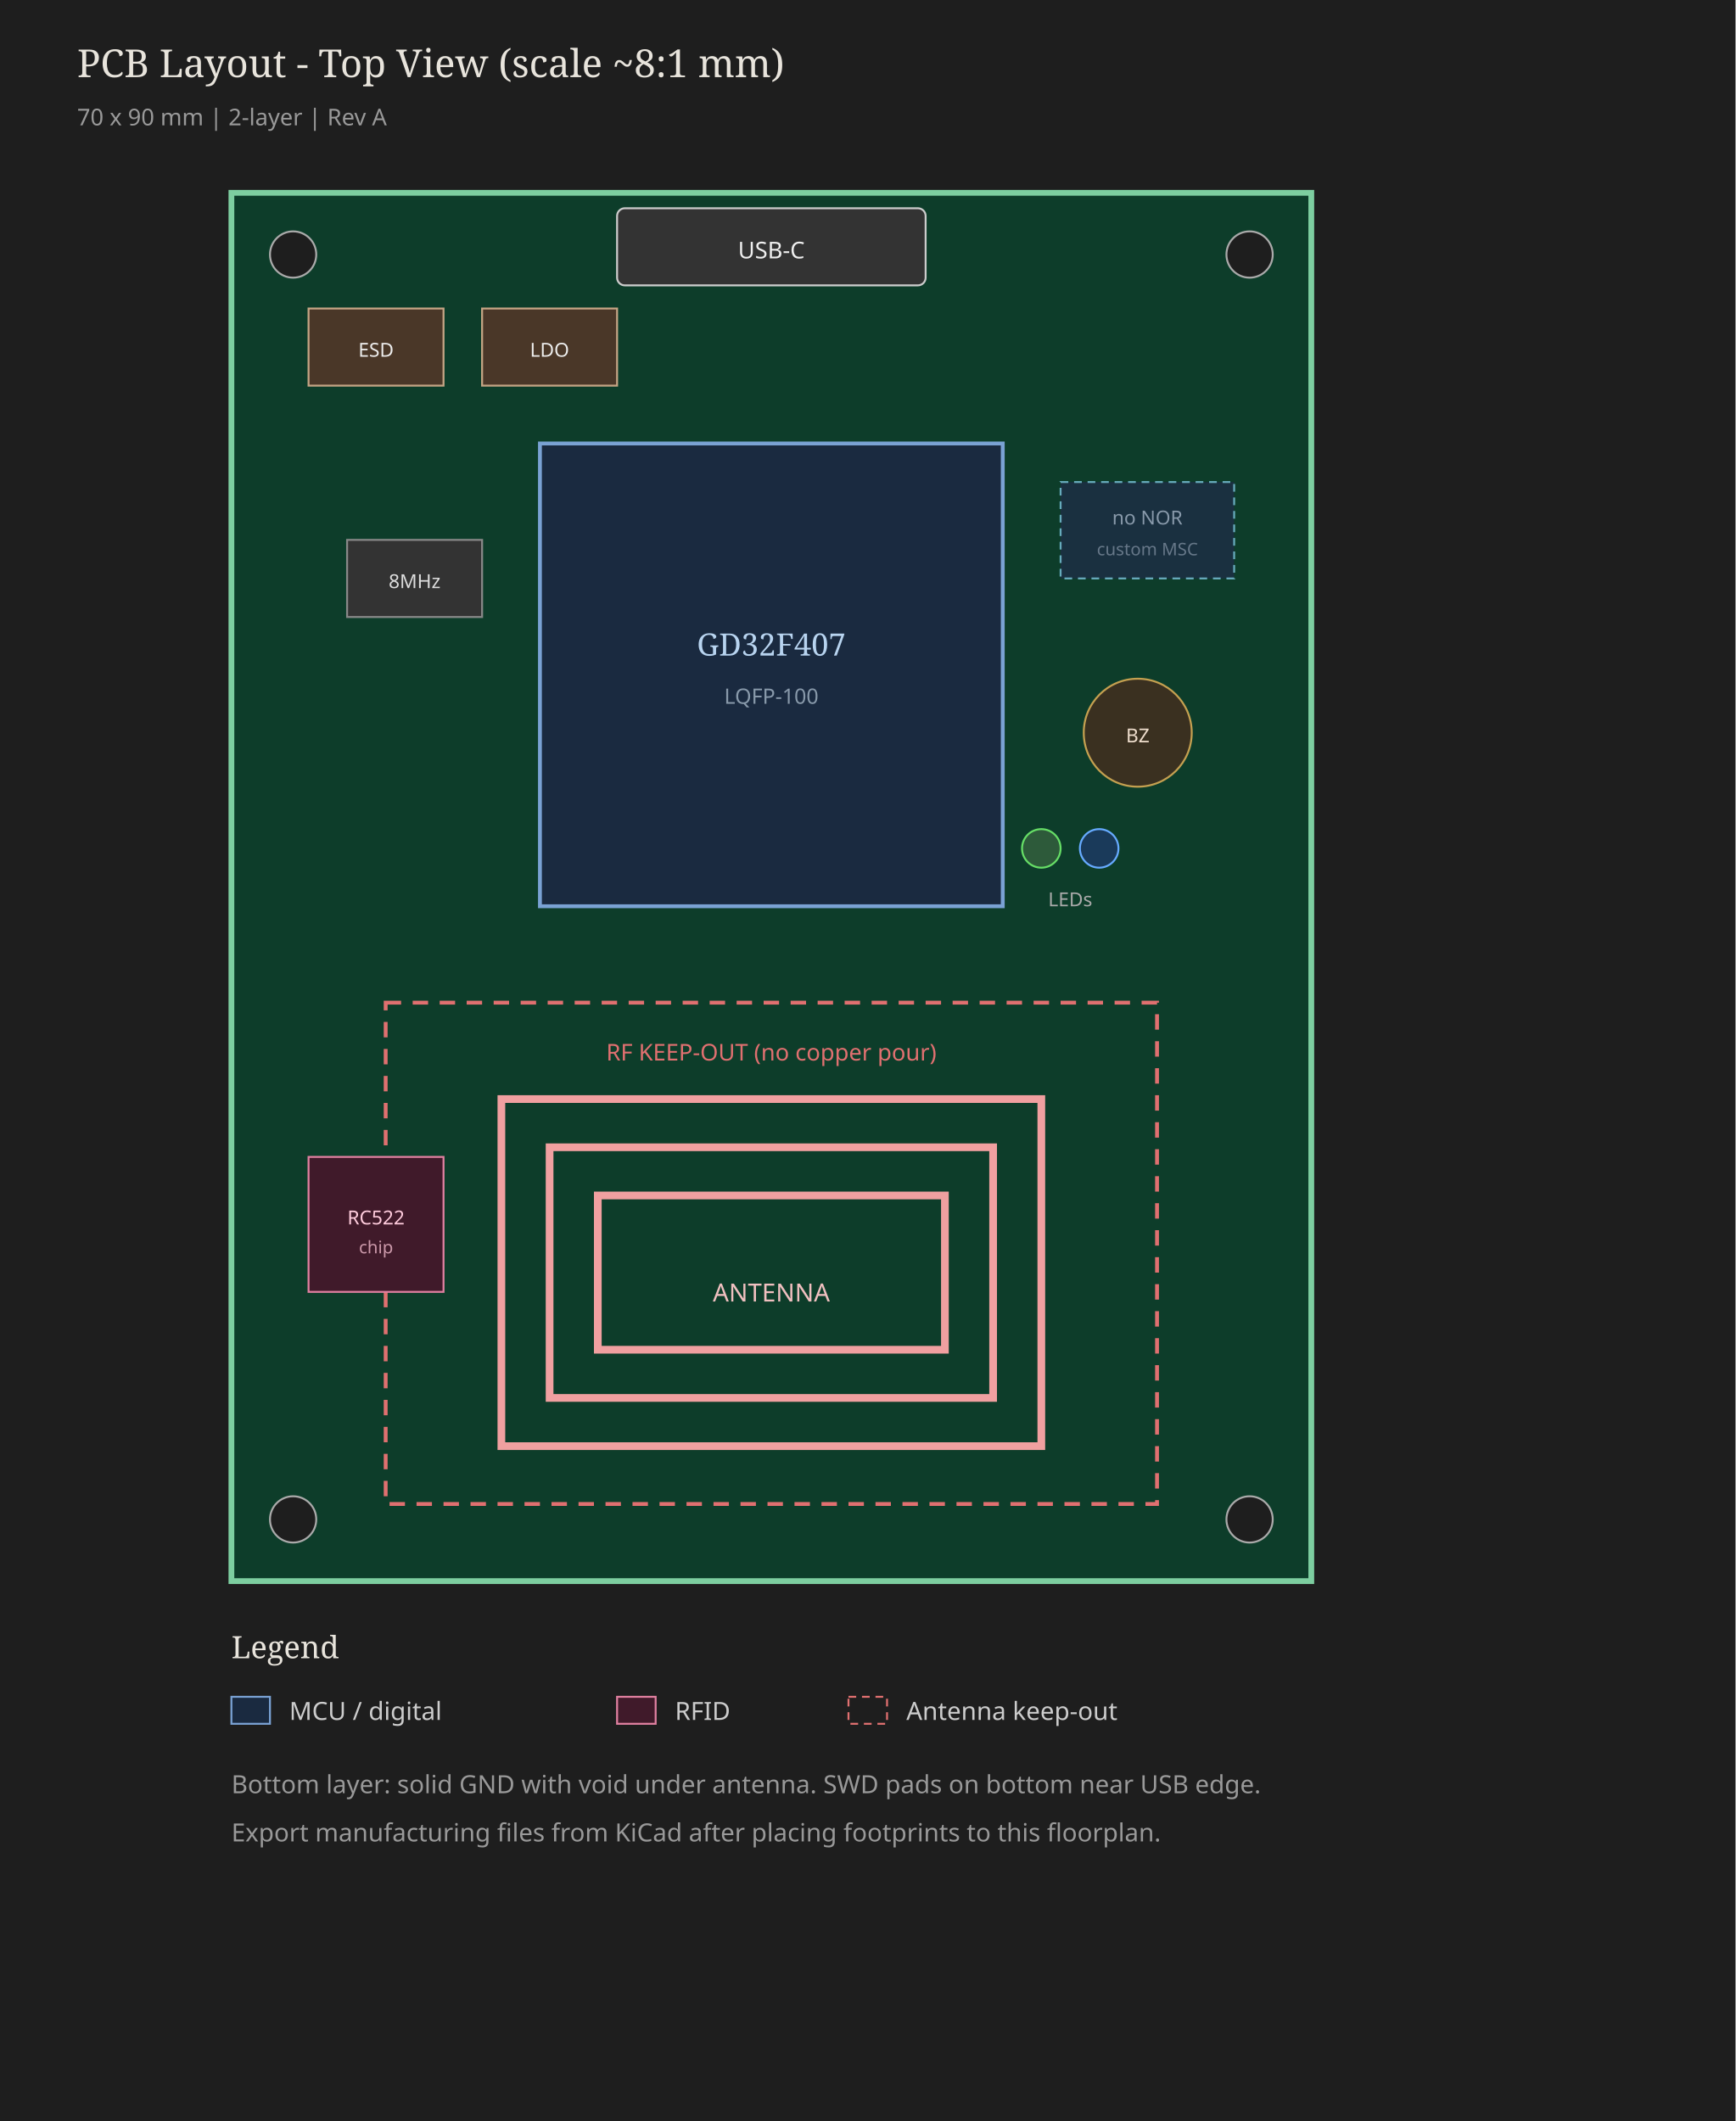
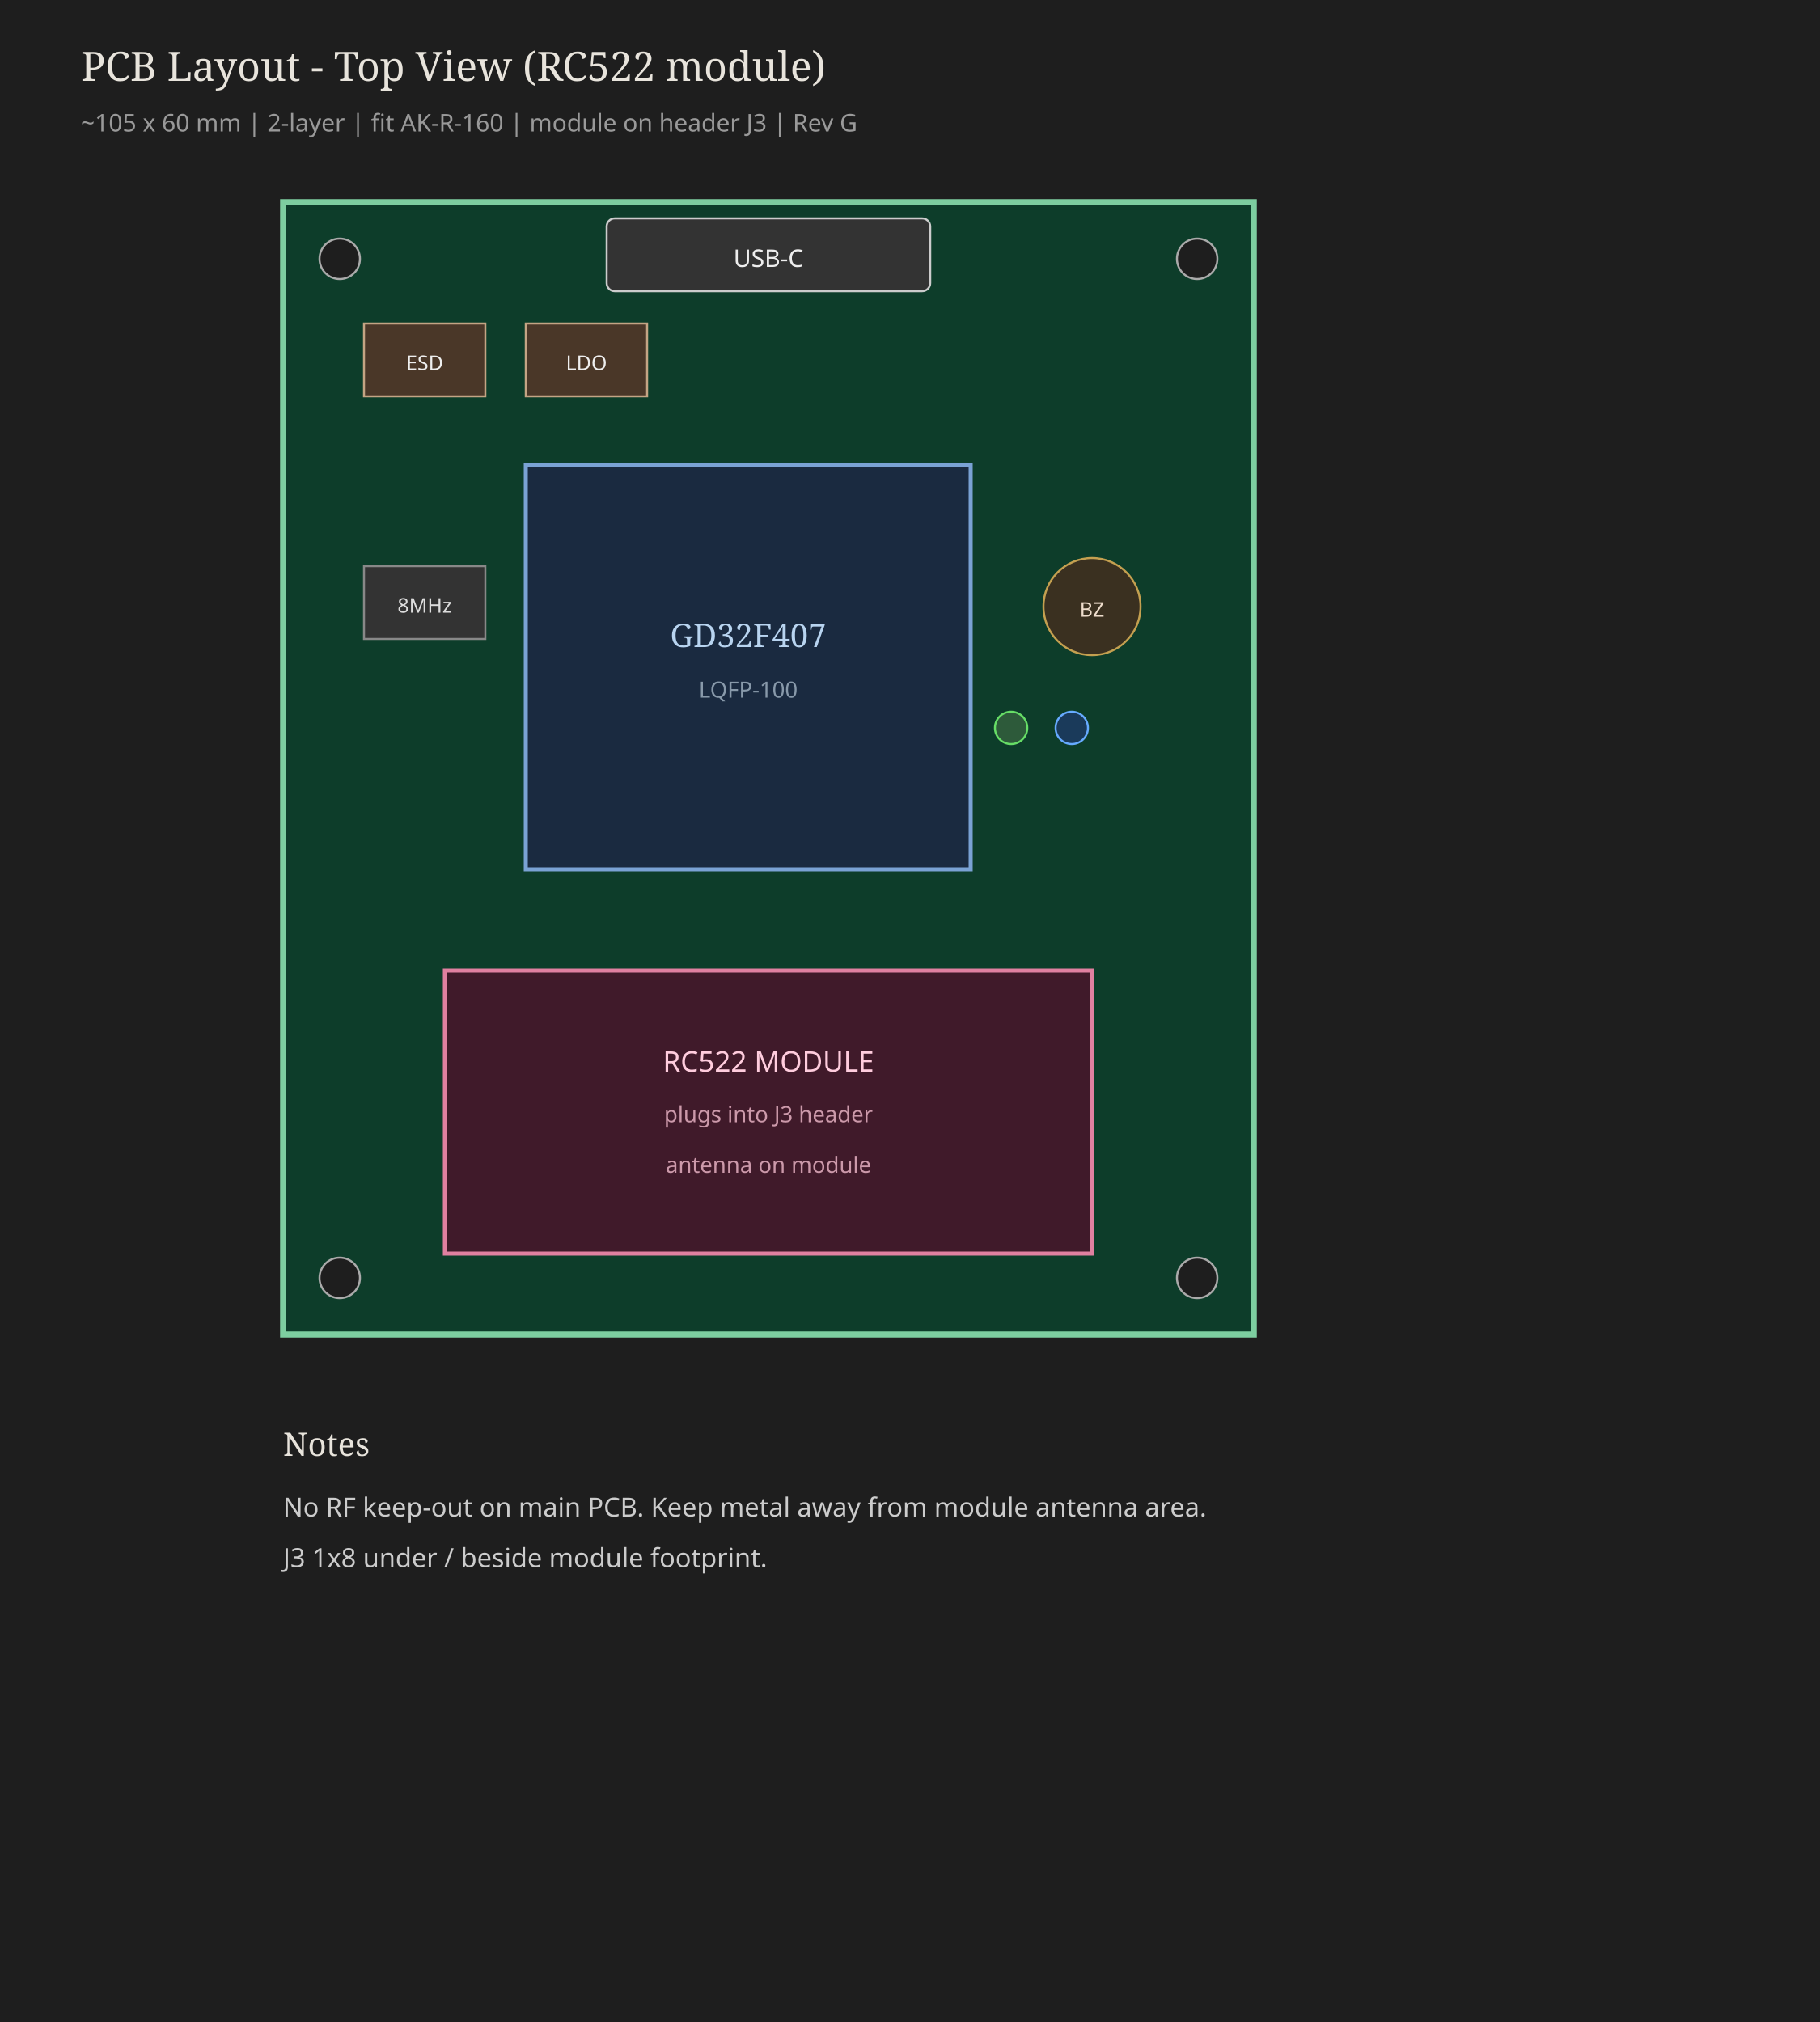
- <svg xmlns="http://www.w3.org/2000/svg" width="900" height="1100" viewBox="0 0 900 1100">
-   <rect width="900" height="1100" fill="#1e1e1e" />
-   <text x="40" y="40" font-family="Georgia, serif" font-size="20" fill="#e8e4dc">PCB Layout - Top View (scale ~8:1 mm)</text>
-   <text x="40" y="65" font-family="Segoe UI, sans-serif" font-size="12" fill="#999">70 x 90 mm | 2-layer | Rev A</text>
-   <g transform="translate(120,100)">
-     <rect x="0" y="0" width="560" height="720" fill="#0d3d2a" stroke="#7dcea0" stroke-width="3" />
-     <circle cx="32" cy="32" r="12" fill="#1e1e1e" stroke="#aaa" />
-     <circle cx="528" cy="32" r="12" fill="#1e1e1e" stroke="#aaa" />
-     <circle cx="32" cy="688" r="12" fill="#1e1e1e" stroke="#aaa" />
-     <circle cx="528" cy="688" r="12" fill="#1e1e1e" stroke="#aaa" />
-     <rect x="200" y="8" width="160" height="40" rx="4" fill="#333" stroke="#ccc" />
-     <text x="280" y="34" text-anchor="middle" font-family="Segoe UI, sans-serif" font-size="12" fill="#eee">USB-C</text>
-     <rect x="40" y="60" width="70" height="40" fill="#4a3728" stroke="#c4a484" />
-     <text x="75" y="85" text-anchor="middle" font-size="10" fill="#eee" font-family="Segoe UI, sans-serif">ESD</text>
-     <rect x="130" y="60" width="70" height="40" fill="#4a3728" stroke="#c4a484" />
-     <text x="165" y="85" text-anchor="middle" font-size="10" fill="#eee" font-family="Segoe UI, sans-serif">LDO</text>
-     <rect x="160" y="130" width="240" height="240" fill="#1a2a40" stroke="#7aa2d4" stroke-width="2" />
-     <text x="280" y="240" text-anchor="middle" font-family="Georgia, serif" font-size="16" fill="#b8d4f0">GD32F407</text>
-     <text x="280" y="265" text-anchor="middle" font-family="Segoe UI, sans-serif" font-size="11" fill="#8899aa">LQFP-100</text>
-     <rect x="60" y="180" width="70" height="40" fill="#333" stroke="#888" />
-     <text x="95" y="205" text-anchor="middle" font-size="10" fill="#ddd" font-family="Segoe UI, sans-serif">8MHz</text>
-     <rect x="430" y="150" width="90" height="50" fill="#1a3040" stroke="#66aabb" stroke-dasharray="4 3" />
-     <text x="475" y="172" text-anchor="middle" font-size="10" fill="#8899aa" font-family="Segoe UI, sans-serif">no NOR</text>
-     <text x="475" y="188" text-anchor="middle" font-size="9" fill="#667788" font-family="Segoe UI, sans-serif">custom MSC</text>
-     <circle cx="470" cy="280" r="28" fill="#3a3020" stroke="#c4a050" />
-     <text x="470" y="285" text-anchor="middle" font-size="10" fill="#eeddcc" font-family="Segoe UI, sans-serif">BZ</text>
-     <circle cx="420" cy="340" r="10" fill="#2d5a3a" stroke="#66dd66" />
-     <circle cx="450" cy="340" r="10" fill="#1a3a5a" stroke="#66aaff" />
-     <text x="435" y="370" text-anchor="middle" font-size="10" fill="#aaa" font-family="Segoe UI, sans-serif">LEDs</text>
-     <rect x="80" y="420" width="400" height="260" fill="none" stroke="#e07070" stroke-width="2" stroke-dasharray="8 6" />
-     <text x="280" y="450" text-anchor="middle" font-family="Segoe UI, sans-serif" font-size="12" fill="#e07070">RF KEEP-OUT (no copper pour)</text>
-     <rect x="140" y="470" width="280" height="180" fill="none" stroke="#f0a0a0" stroke-width="4" />
-     <rect x="165" y="495" width="230" height="130" fill="none" stroke="#f0a0a0" stroke-width="4" />
-     <rect x="190" y="520" width="180" height="80" fill="none" stroke="#f0a0a0" stroke-width="4" />
-     <text x="280" y="575" text-anchor="middle" font-family="Segoe UI, sans-serif" font-size="13" fill="#f0c0c0">ANTENNA</text>
-     <rect x="40" y="500" width="70" height="70" fill="#401a2a" stroke="#e080a0" />
-     <text x="75" y="535" text-anchor="middle" font-size="10" fill="#ffccdd" font-family="Segoe UI, sans-serif">RC522</text>
-     <text x="75" y="550" text-anchor="middle" font-size="9" fill="#cc99aa" font-family="Segoe UI, sans-serif">chip</text>
+ <svg xmlns="http://www.w3.org/2000/svg" width="900" height="1000" viewBox="0 0 900 1000">
+   <rect width="900" height="1000" fill="#1e1e1e" />
+   <text x="40" y="40" font-family="Georgia, serif" font-size="20" fill="#e8e4dc">PCB Layout - Top View (RC522 module)</text>
+   <text x="40" y="65" font-family="Segoe UI, sans-serif" font-size="12" fill="#999">~105 x 60 mm | 2-layer | fit AK-R-160 | module on header J3 | Rev G</text>
+   <g transform="translate(140,100)">
+     <rect x="0" y="0" width="480" height="560" fill="#0d3d2a" stroke="#7dcea0" stroke-width="3" />
+     <circle cx="28" cy="28" r="10" fill="#1e1e1e" stroke="#aaa" />
+     <circle cx="452" cy="28" r="10" fill="#1e1e1e" stroke="#aaa" />
+     <circle cx="28" cy="532" r="10" fill="#1e1e1e" stroke="#aaa" />
+     <circle cx="452" cy="532" r="10" fill="#1e1e1e" stroke="#aaa" />
+     <rect x="160" y="8" width="160" height="36" rx="4" fill="#333" stroke="#ccc" />
+     <text x="240" y="32" text-anchor="middle" font-family="Segoe UI, sans-serif" font-size="12" fill="#eee">USB-C</text>
+     <rect x="40" y="60" width="60" height="36" fill="#4a3728" stroke="#c4a484" />
+     <text x="70" y="83" text-anchor="middle" font-size="10" fill="#eee" font-family="Segoe UI, sans-serif">ESD</text>
+     <rect x="120" y="60" width="60" height="36" fill="#4a3728" stroke="#c4a484" />
+     <text x="150" y="83" text-anchor="middle" font-size="10" fill="#eee" font-family="Segoe UI, sans-serif">LDO</text>
+     <rect x="120" y="130" width="220" height="200" fill="#1a2a40" stroke="#7aa2d4" stroke-width="2" />
+     <text x="230" y="220" text-anchor="middle" font-family="Georgia, serif" font-size="16" fill="#b8d4f0">GD32F407</text>
+     <text x="230" y="245" text-anchor="middle" font-family="Segoe UI, sans-serif" font-size="11" fill="#8899aa">LQFP-100</text>
+     <rect x="40" y="180" width="60" height="36" fill="#333" stroke="#888" />
+     <text x="70" y="203" text-anchor="middle" font-size="10" fill="#ddd" font-family="Segoe UI, sans-serif">8MHz</text>
+     <circle cx="400" cy="200" r="24" fill="#3a3020" stroke="#c4a050" />
+     <text x="400" y="205" text-anchor="middle" font-size="10" fill="#eeddcc" font-family="Segoe UI, sans-serif">BZ</text>
+     <circle cx="360" cy="260" r="8" fill="#2d5a3a" stroke="#66dd66" />
+     <circle cx="390" cy="260" r="8" fill="#1a3a5a" stroke="#66aaff" />
+     <rect x="80" y="380" width="320" height="140" fill="#401a2a" stroke="#e080a0" stroke-width="2" />
+     <text x="240" y="430" text-anchor="middle" font-family="Segoe UI, sans-serif" font-size="14" fill="#fcd">RC522 MODULE</text>
+     <text x="240" y="455" text-anchor="middle" font-family="Segoe UI, sans-serif" font-size="11" fill="#c9a">plugs into J3 header</text>
+     <text x="240" y="480" text-anchor="middle" font-family="Segoe UI, sans-serif" font-size="11" fill="#c9a">antenna on module</text>
  </g>
-   <g transform="translate(120,860)" font-family="Segoe UI, sans-serif" fill="#ccc" font-size="13">
-     <text x="0" y="0" fill="#e8e4dc" font-family="Georgia, serif" font-size="16">Legend</text>
-     <rect x="0" y="20" width="20" height="14" fill="#1a2a40" stroke="#7aa2d4" />
-     <text x="30" y="32">MCU / digital</text>
-     <rect x="200" y="20" width="20" height="14" fill="#401a2a" stroke="#e080a0" />
-     <text x="230" y="32">RFID</text>
-     <rect x="320" y="20" width="20" height="14" fill="none" stroke="#e07070" stroke-dasharray="4 3" />
-     <text x="350" y="32">Antenna keep-out</text>
-     <text x="0" y="70" fill="#999">Bottom layer: solid GND with void under antenna. SWD pads on bottom near USB edge.</text>
-     <text x="0" y="95" fill="#999">Export manufacturing files from KiCad after placing footprints to this floorplan.</text>
+   <g transform="translate(140,720)" font-family="Segoe UI, sans-serif" fill="#ccc" font-size="13">
+     <text x="0" y="0" fill="#e8e4dc" font-family="Georgia, serif" font-size="16">Notes</text>
+     <text x="0" y="30">No RF keep-out on main PCB. Keep metal away from module antenna area.</text>
+     <text x="0" y="55">J3 1x8 under / beside module footprint.</text>
  </g>
</svg>
